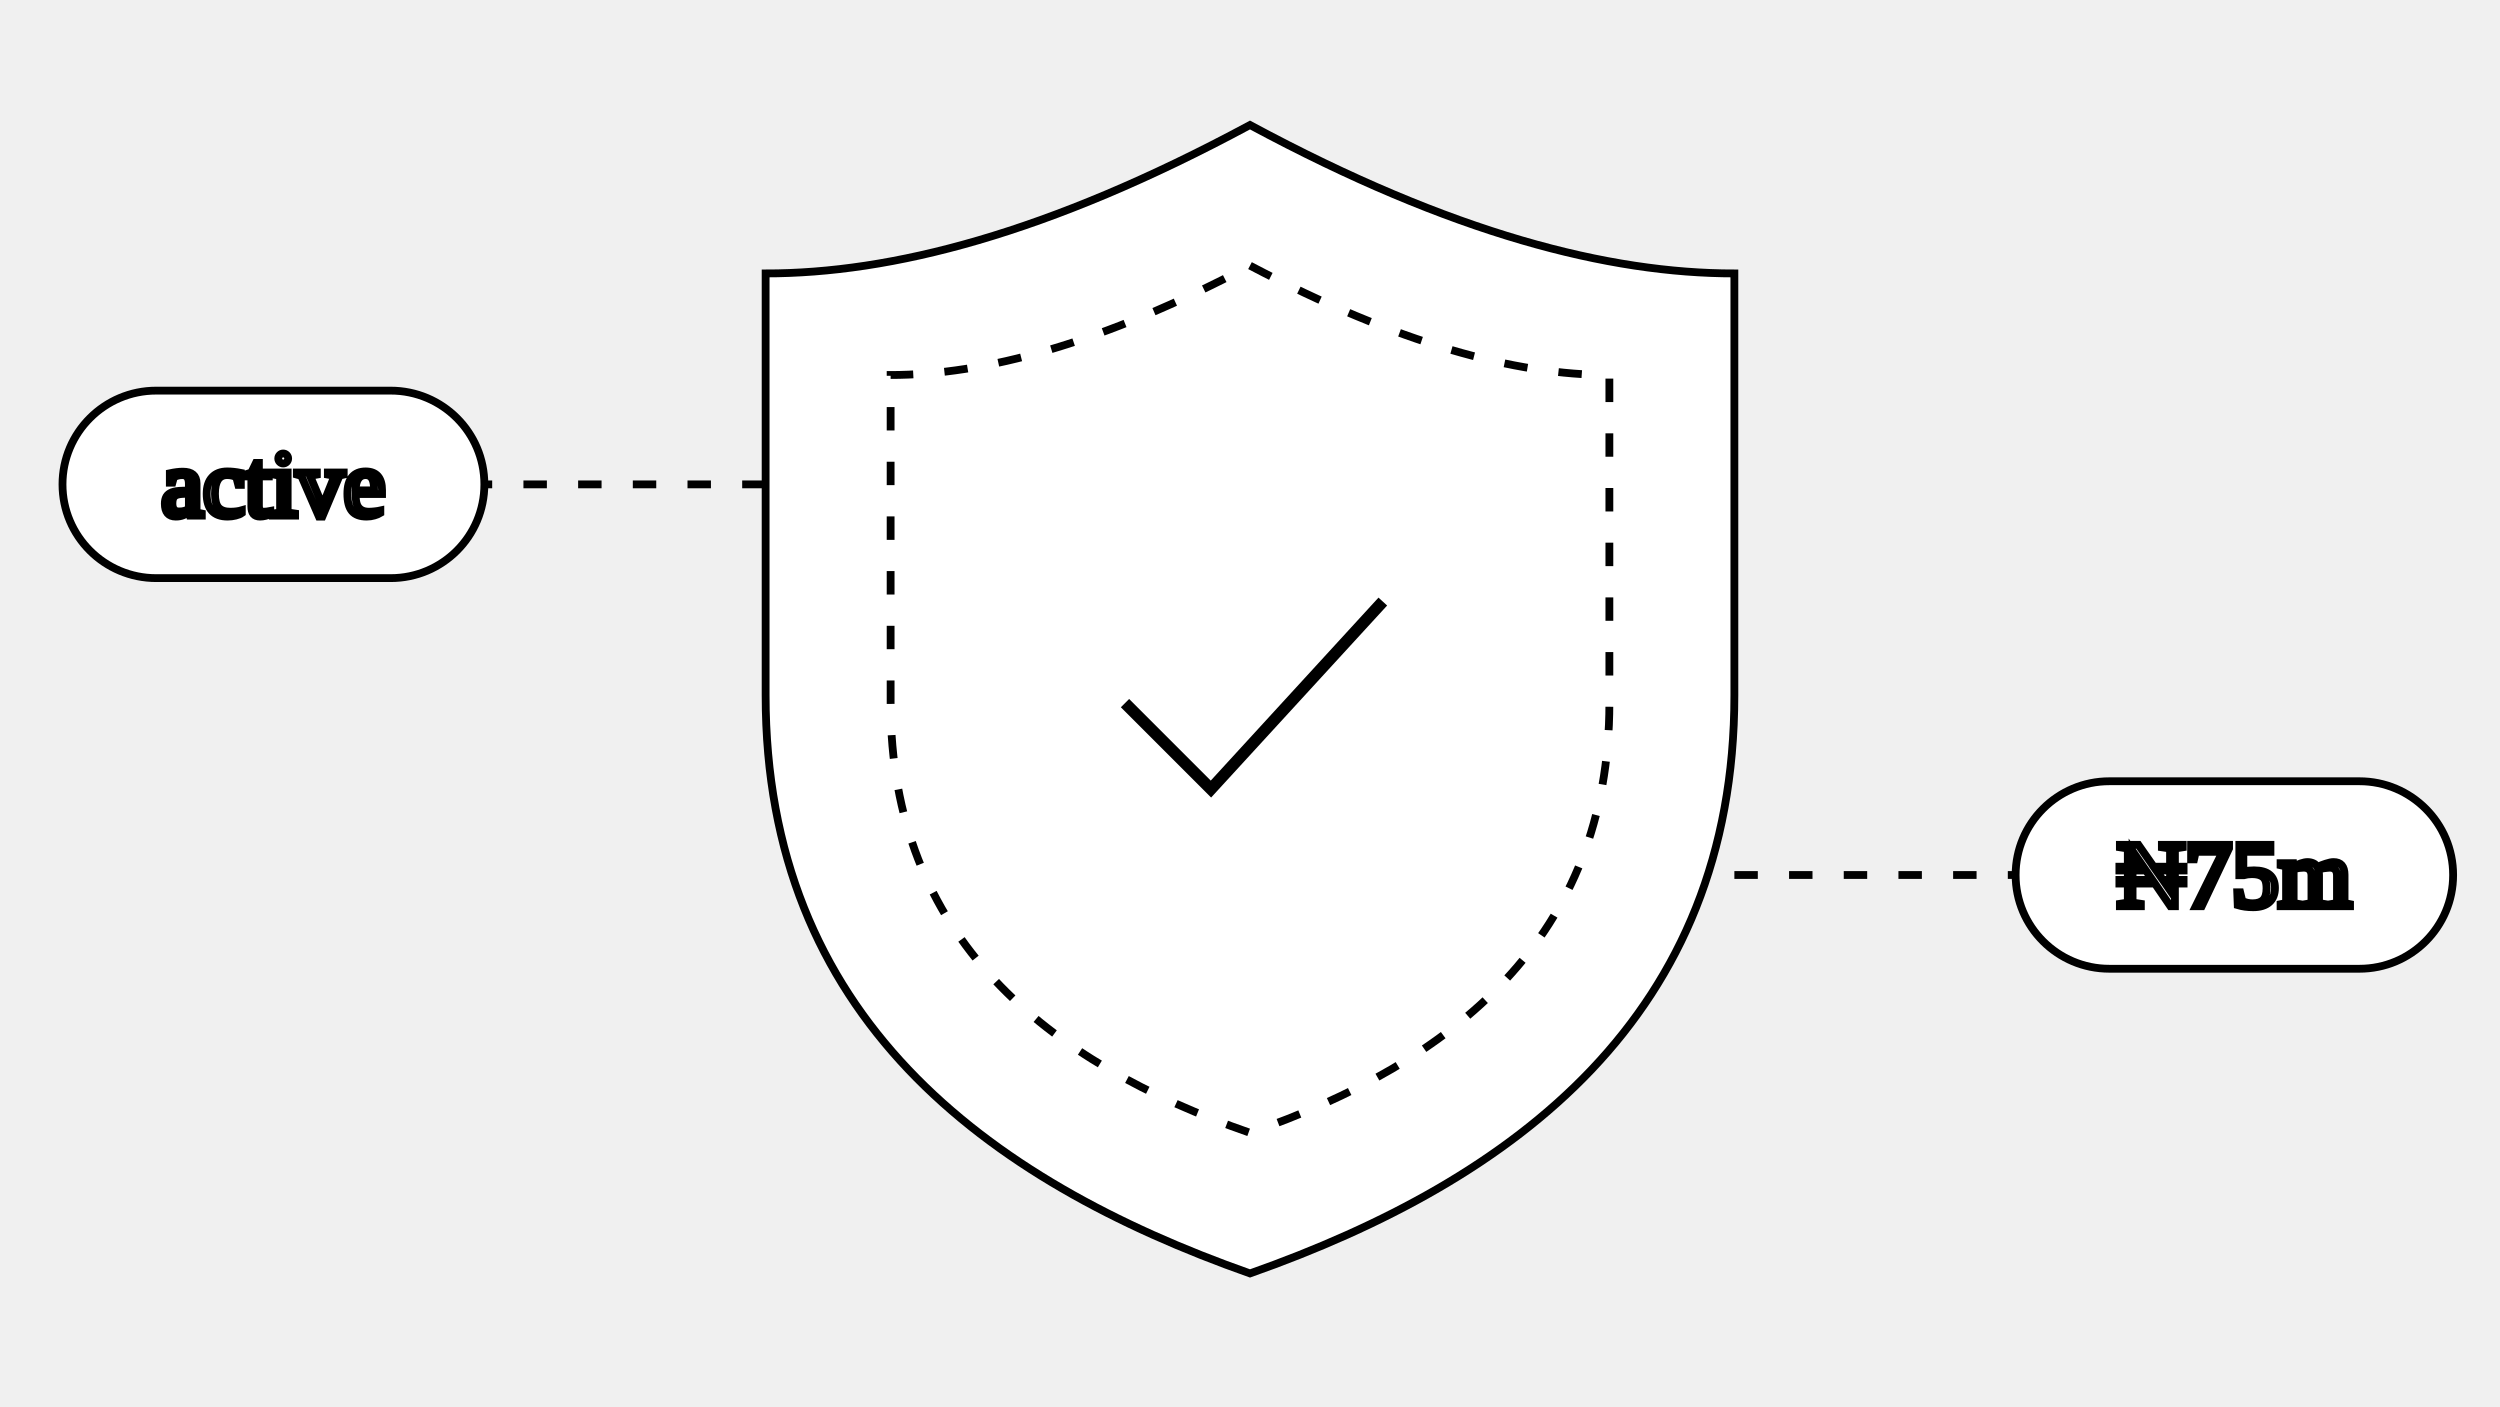
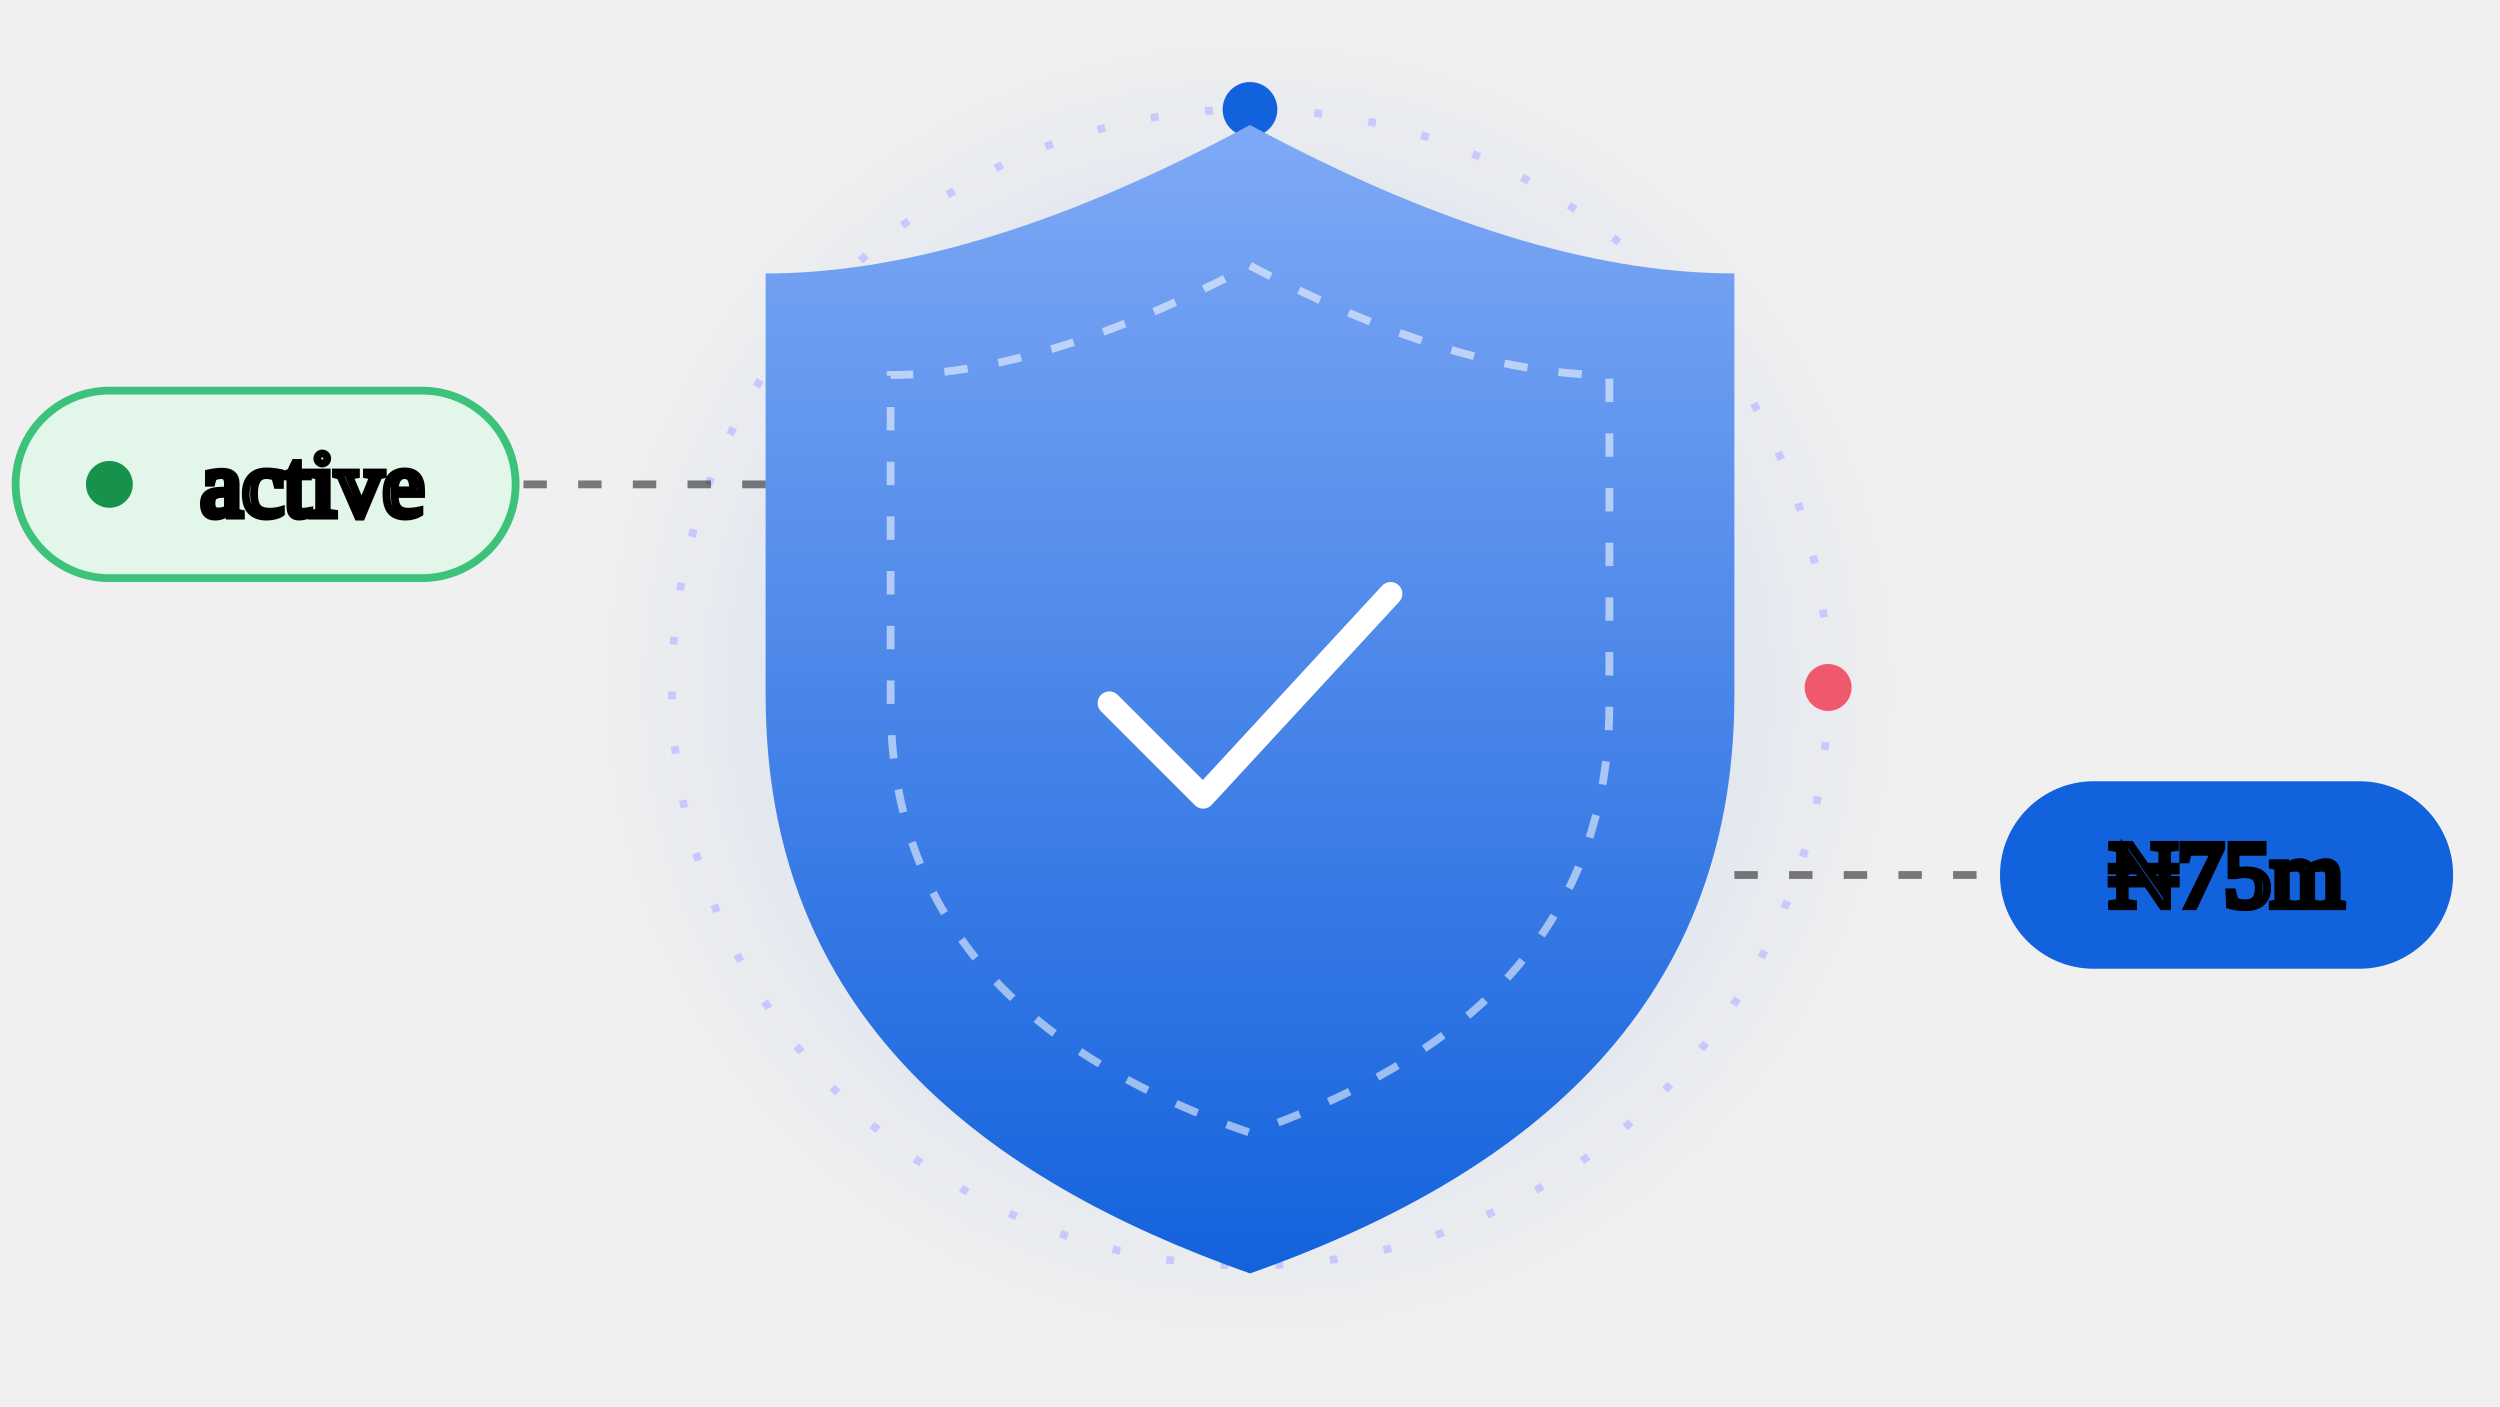
<svg viewBox="0 0 320 180" fill="none" stroke="currentColor" stroke-width="1" aria-hidden="true">
-   <path d="M160 16c26 14 46 19 62 19v54c0 41-28 62-62 74-34-12-62-33-62-74V35c16 0 36-5 62-19z" fill="#fff" />
-   <path class="a" d="M160 34c19 10 34 14 46 14v42c0 30-20 46-46 55-26-9-46-25-46-55V48c12 0 27-4 46-14z" stroke-dasharray="3 4" />
-   <path class="a" d="M144 90l11 11 22-24" stroke-width="1.5" />
-   <path d="M98 62H62M222 112H258" stroke-dasharray="3 4" />
-   <rect x="8" y="50" width="54" height="24" rx="12" fill="#fff" />
-   <text x="35" y="66" class="t" text-anchor="middle">active</text>
-   <rect class="a" x="258" y="100" width="56" height="24" rx="12" fill="#fff" />
-   <text x="286" y="116" class="t a-t" text-anchor="middle">₦75m</text>
+   <defs>
+     <linearGradient id="cv-s" x1="0" y1="0" x2="0" y2="1">
+       <stop offset="0" stop-color="#7FA9F5" />
+       <stop offset="1" stop-color="#1362DD" />
+     </linearGradient>
+     <radialGradient id="cv-h" cx=".5" cy=".5" r=".5">
+       <stop offset="0" stop-color="#1362DD" stop-opacity=".22" />
+       <stop offset="1" stop-color="#1362DD" stop-opacity="0" />
+     </radialGradient>
+   </defs>
+   <circle class="glow" cx="160" cy="88" r="86" fill="url(#cv-h)" stroke="none" />
+   <g class="spin slow">
+     <circle cx="160" cy="88" r="74" stroke="#C8C8FF" stroke-dasharray="1 6" />
+     <circle cx="160" cy="14" r="3.5" fill="#1362DD" stroke="none" />
+     <circle cx="234" cy="88" r="3" fill="#F0586E" stroke="none" />
+   </g>
+   <path d="M160 16c26 14 46 19 62 19v54c0 41-28 62-62 74-34-12-62-33-62-74V35c16 0 36-5 62-19z" fill="url(#cv-s)" stroke="none" />
+   <path d="M160 34c19 10 34 14 46 14v42c0 30-20 46-46 55-26-9-46-25-46-55V48c12 0 27-4 46-14z" stroke="#fff" stroke-opacity=".55" stroke-dasharray="3 4" />
+   <path class="draw" d="M142 90l12 12 24-26" stroke="#fff" stroke-width="3" stroke-linecap="round" stroke-linejoin="round" />
+   <path d="M98 62H66M222 112H256" stroke-dasharray="3 4" opacity=".5" />
+   <rect x="2" y="50" width="64" height="24" rx="12" fill="#E3F6EA" stroke="#3CC27A" />
+   <circle class="glow" cx="14" cy="62" r="3" fill="#17924D" stroke="none" />
+   <text x="40" y="66" class="t g-t" text-anchor="middle">active</text>
+   <rect x="256" y="100" width="58" height="24" rx="12" fill="#1362DD" stroke="none" />
+   <text x="285" y="116" class="t w" text-anchor="middle">₦75m</text>
</svg>
